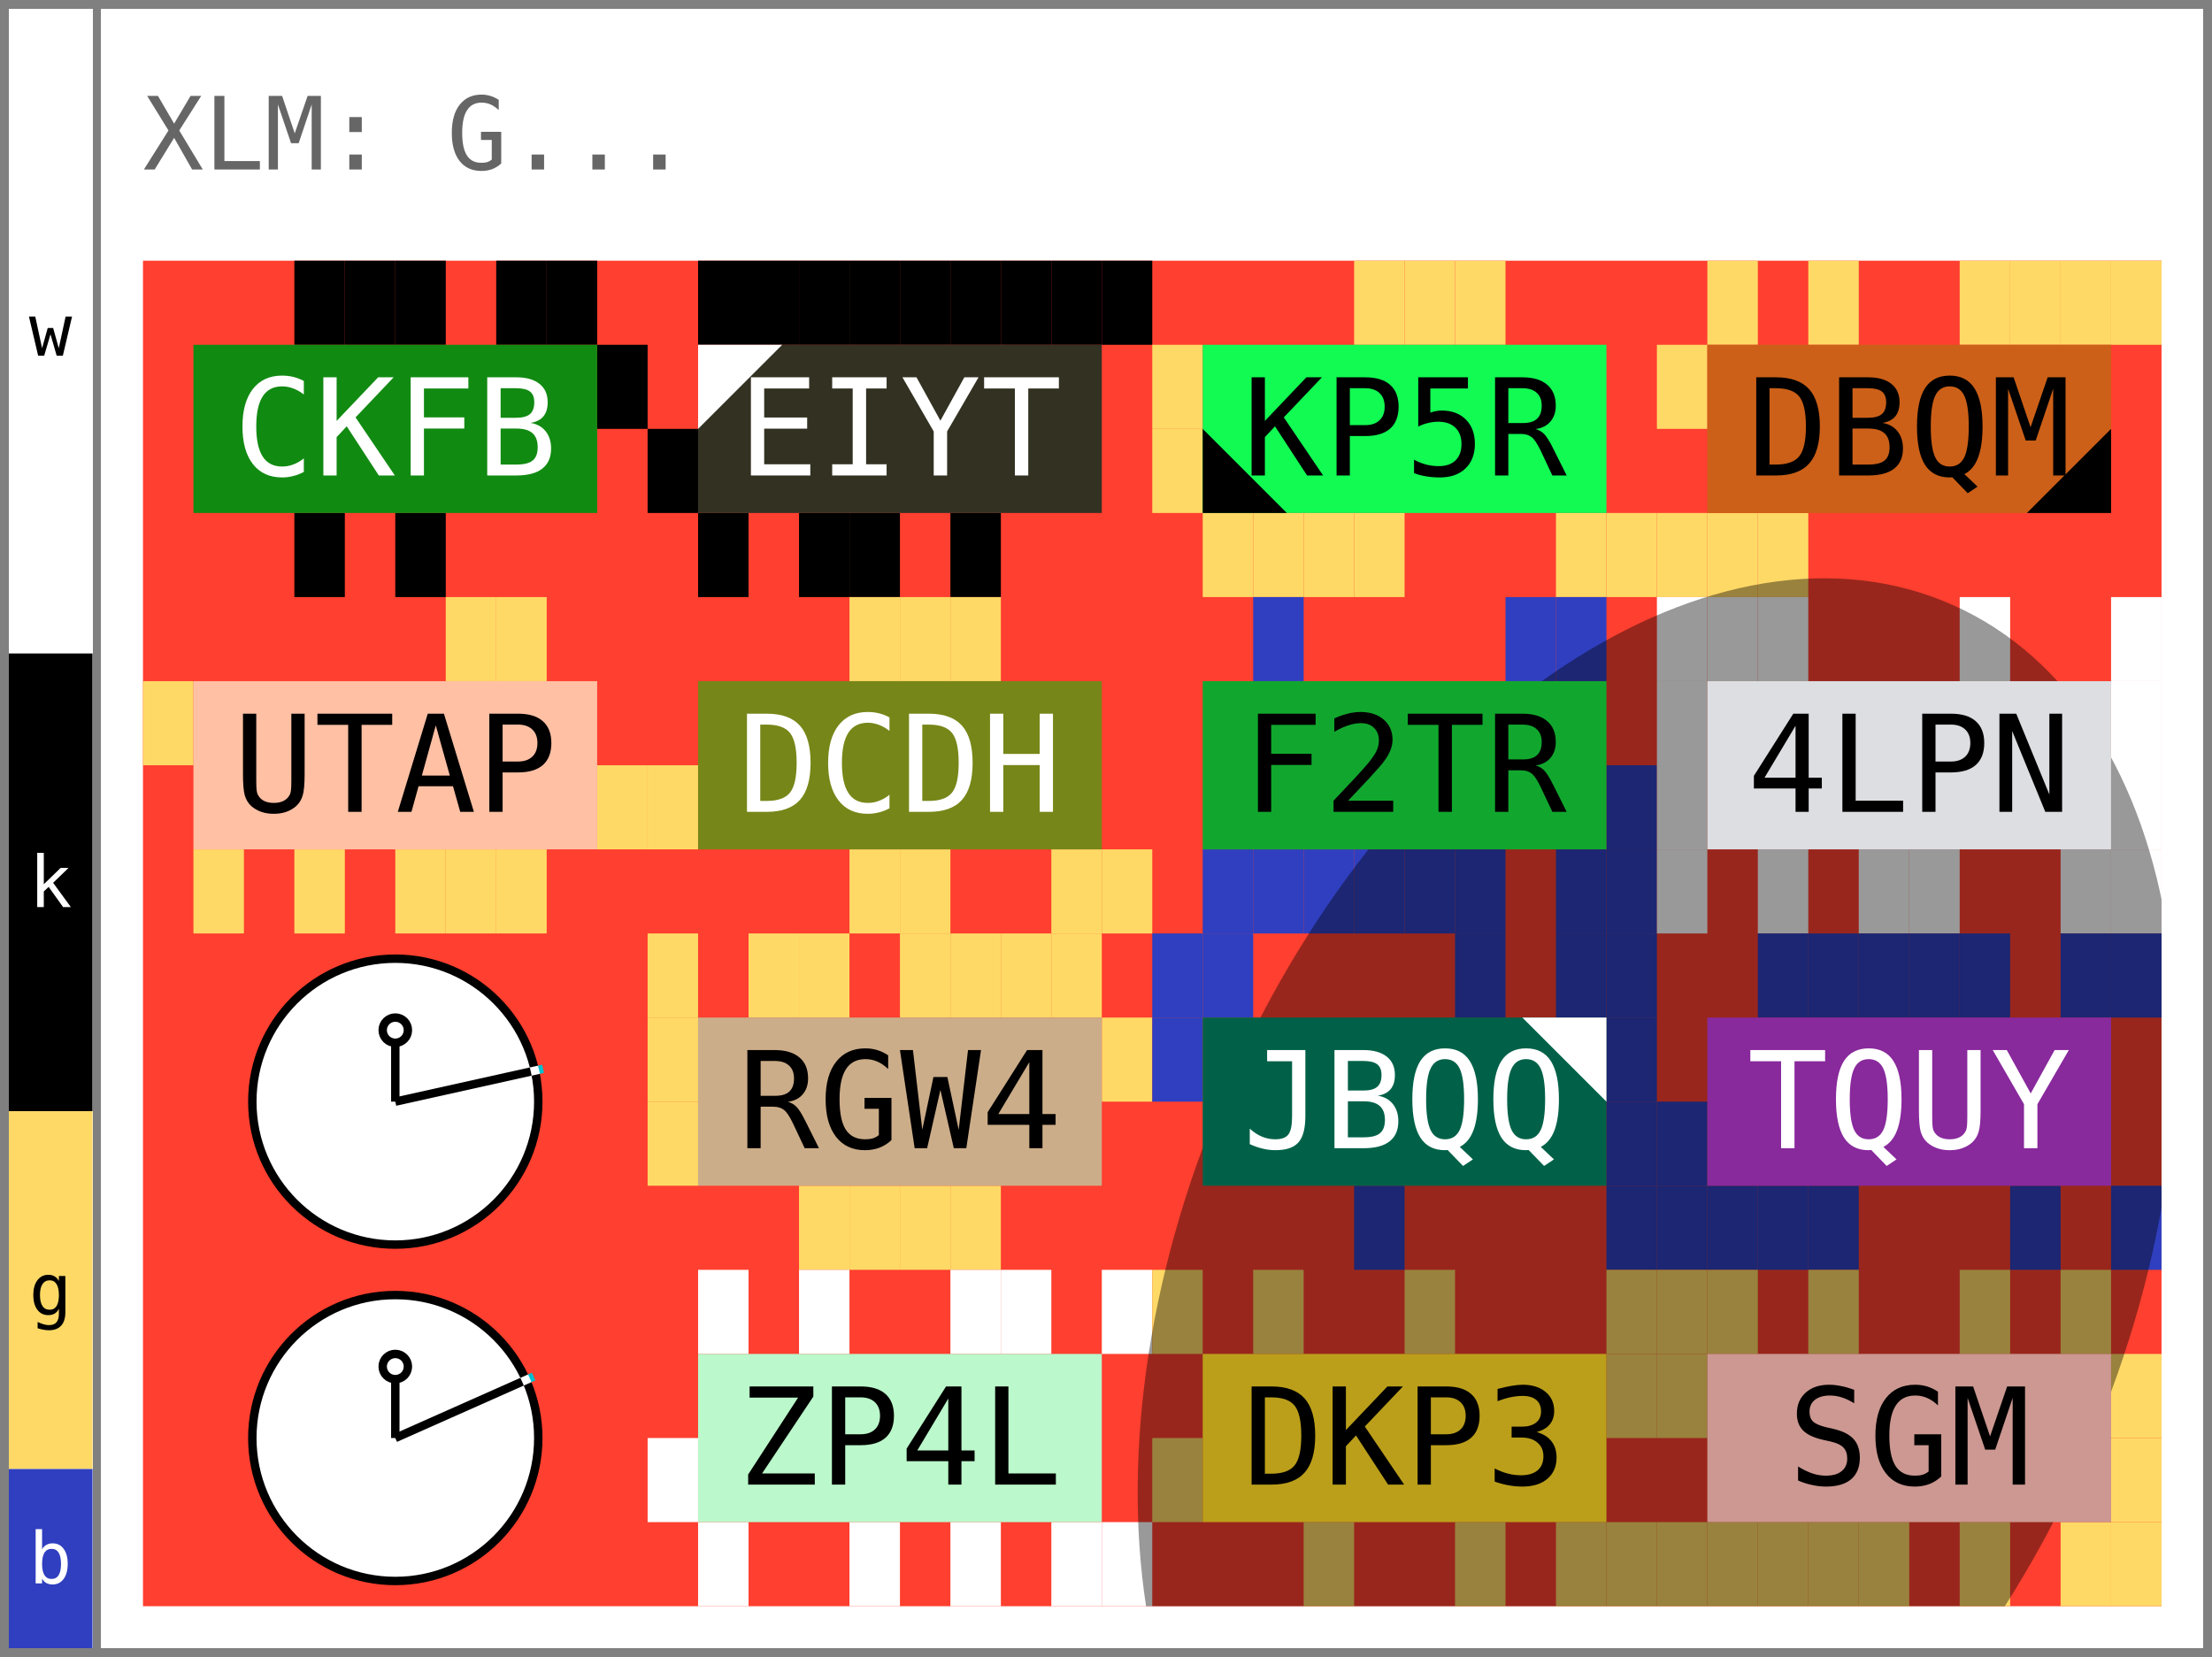
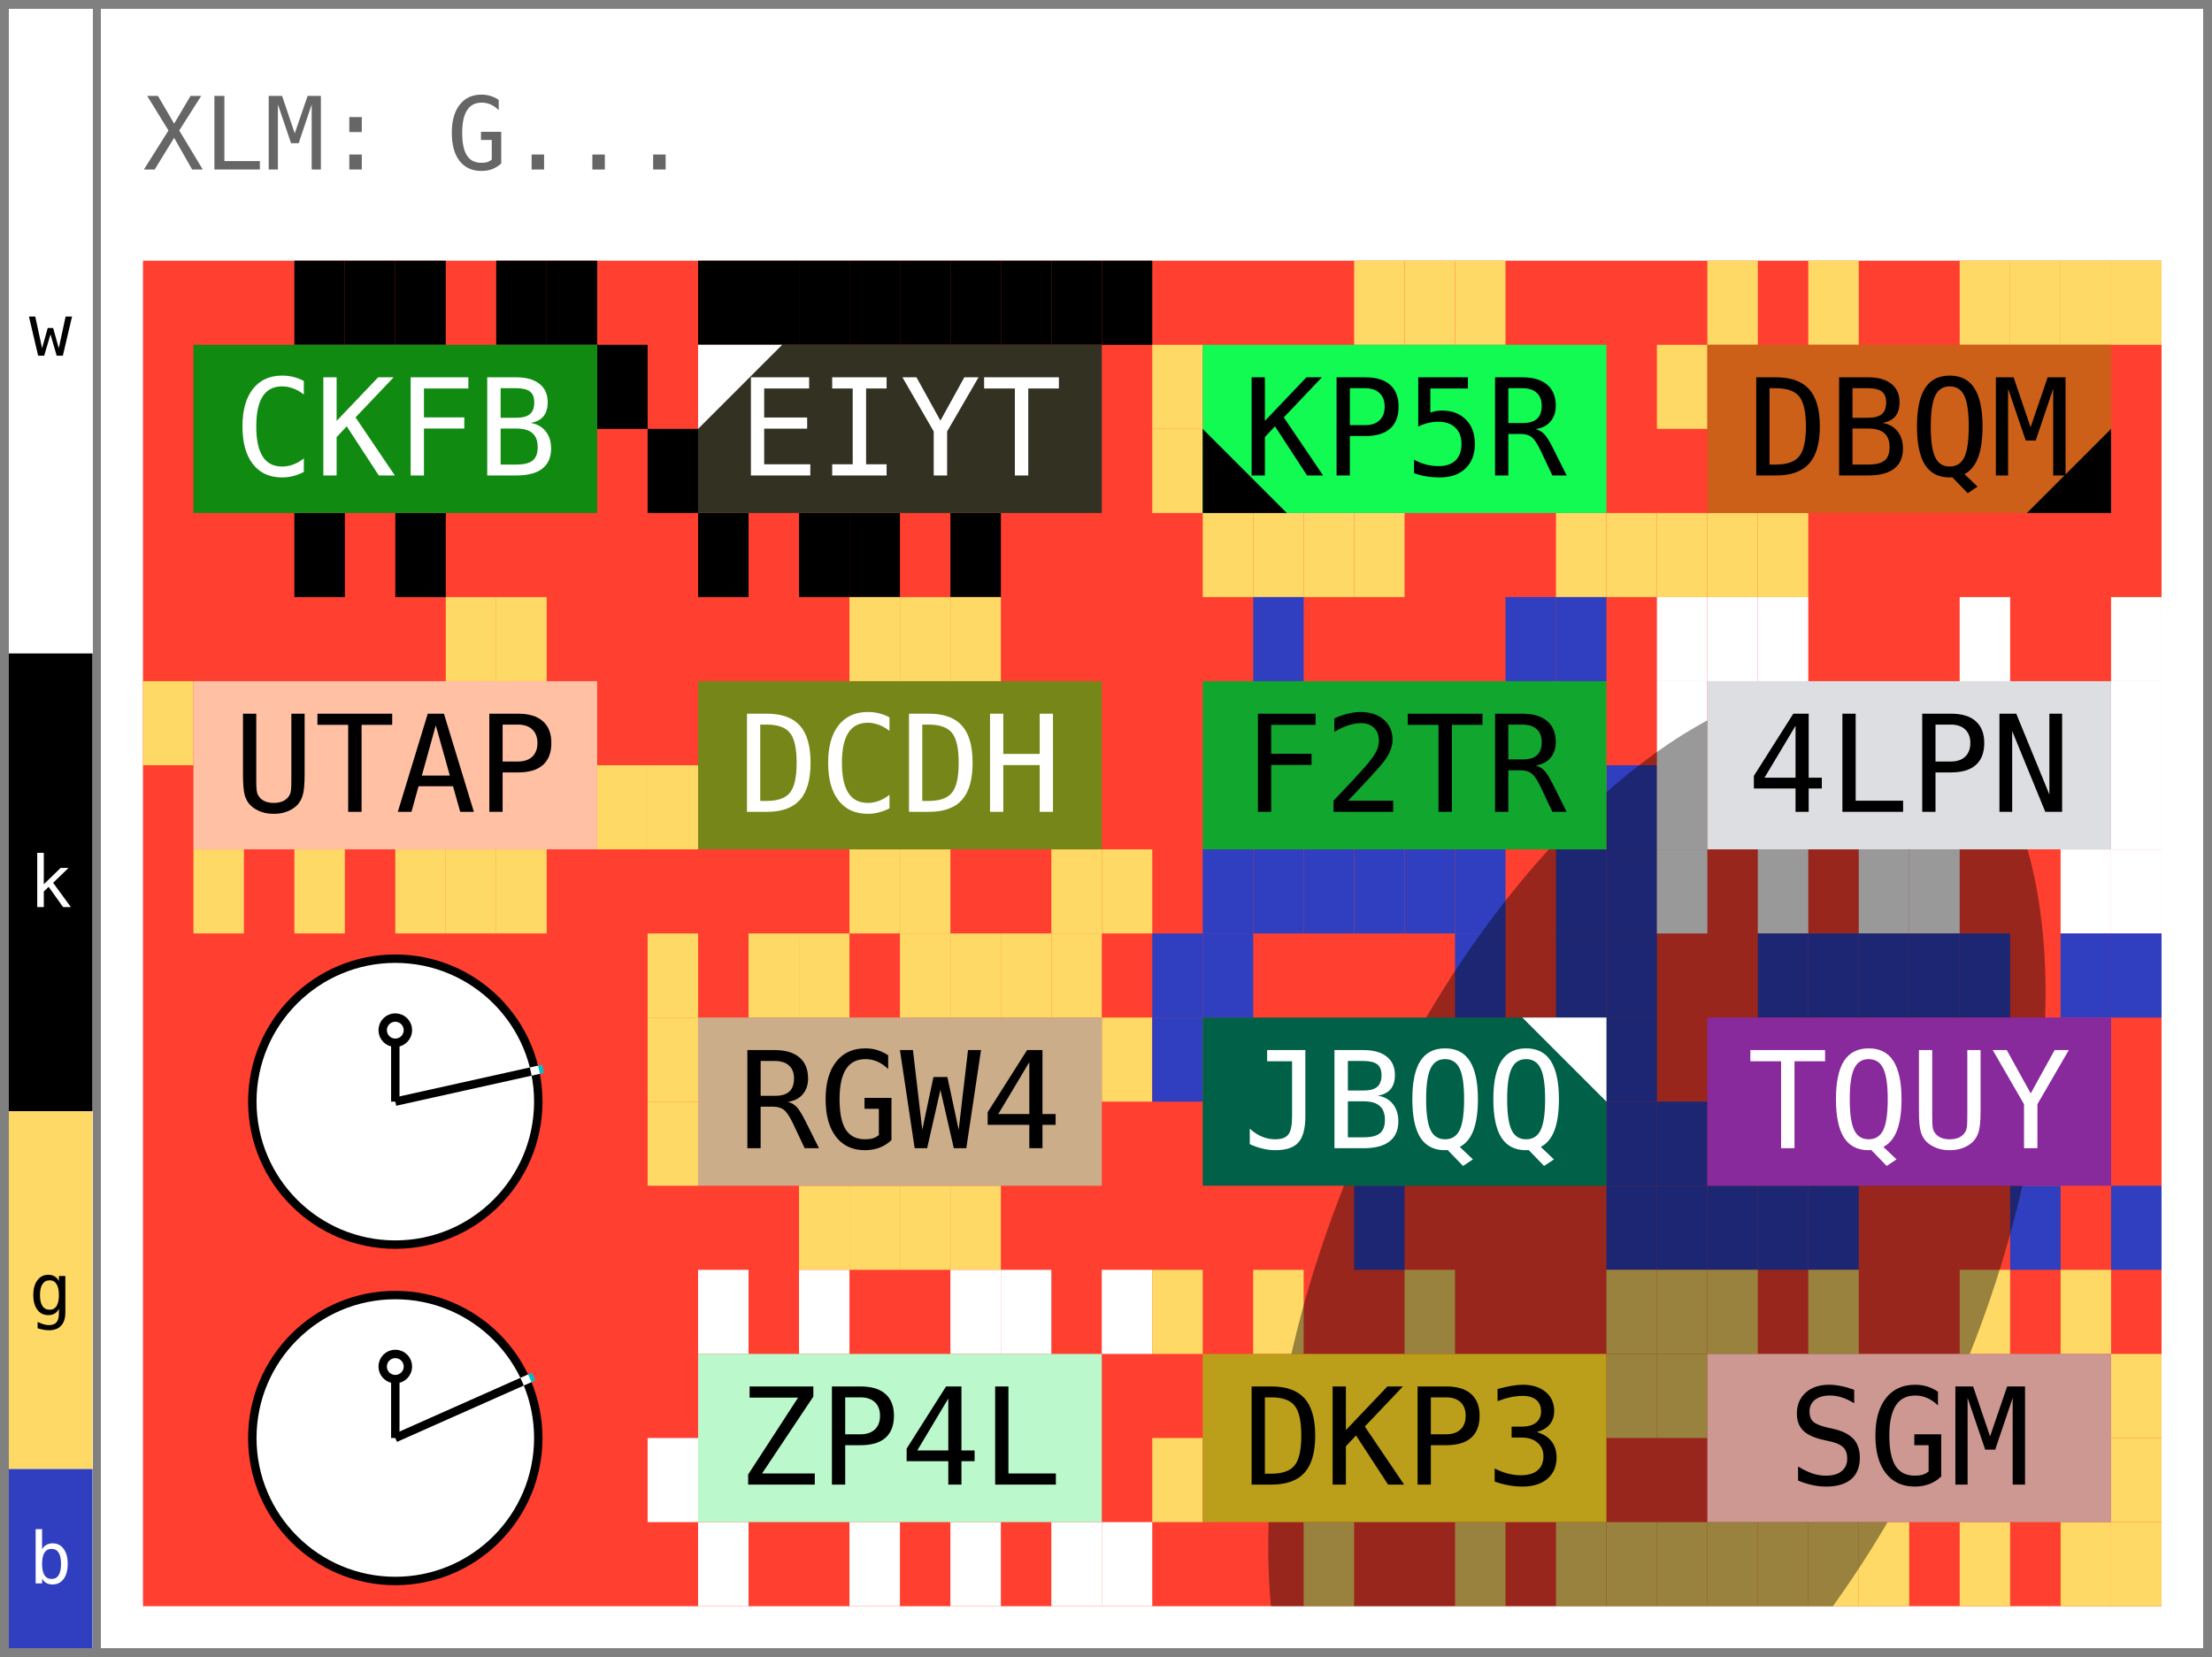
- <svg xmlns="http://www.w3.org/2000/svg" width="263.0" height="197.0" viewBox="0 0 263.0 197.0" data-entviz-version="v5" data-input-bytes="56" data-cols="4" data-rows="4">
+ <svg xmlns="http://www.w3.org/2000/svg" width="263.0" height="197.0" viewBox="0 0 263.0 197.0" data-entviz-version="v5" data-entviz-lib="0.5.0" data-input-bytes="56" data-cols="4" data-rows="4">
  <defs>
    <clipPath id="grid-clip-0505b85683fede30-4x4">
      <rect x="17.0" y="31.0" width="240.0" height="160.0" />
    </clipPath>
  </defs>
  <rect x="0" y="0" width="263.0" height="197.0" fill="#ffffff" />
  <g data-channel="grid">
    <rect x="17.0" y="31.0" width="240.0" height="160.0" fill="#ff3f2f" />
    <g>
      <rect x="35.0" y="31.0" width="6.0" height="10.0" fill="#000000" />
      <rect x="41.0" y="31.0" width="6.0" height="10.0" fill="#000000" />
      <rect x="47.0" y="31.0" width="6.0" height="10.0" fill="#000000" />
      <rect x="59.0" y="31.0" width="6.0" height="10.0" fill="#000000" />
      <rect x="65.0" y="31.0" width="6.0" height="10.0" fill="#000000" />
      <rect x="71.0" y="41.0" width="6.0" height="10.0" fill="#000000" />
      <rect x="47.0" y="61.0" width="6.0" height="10.0" fill="#000000" />
      <rect x="35.0" y="61.0" width="6.0" height="10.0" fill="#000000" />
      <rect x="83.0" y="31.0" width="6.0" height="10.0" fill="#000000" />
      <rect x="89.0" y="31.0" width="6.0" height="10.0" fill="#000000" />
      <rect x="95.0" y="31.0" width="6.0" height="10.0" fill="#000000" />
      <rect x="101.0" y="31.0" width="6.0" height="10.0" fill="#000000" />
      <rect x="107.0" y="31.0" width="6.0" height="10.0" fill="#000000" />
      <rect x="113.0" y="31.0" width="6.0" height="10.0" fill="#000000" />
      <rect x="119.0" y="31.0" width="6.0" height="10.0" fill="#000000" />
      <rect x="125.0" y="31.0" width="6.0" height="10.0" fill="#000000" />
      <rect x="131.0" y="31.0" width="6.0" height="10.0" fill="#000000" />
      <rect x="113.0" y="61.0" width="6.0" height="10.0" fill="#000000" />
      <rect x="101.0" y="61.0" width="6.0" height="10.0" fill="#000000" />
      <rect x="95.0" y="61.0" width="6.0" height="10.0" fill="#000000" />
      <rect x="83.0" y="61.0" width="6.0" height="10.0" fill="#000000" />
      <rect x="77.0" y="51.0" width="6.0" height="10.0" fill="#000000" />
      <rect x="161.0" y="31.0" width="6.0" height="10.0" fill="#ffd966" />
      <rect x="167.0" y="31.0" width="6.0" height="10.0" fill="#ffd966" />
      <rect x="173.0" y="31.0" width="6.0" height="10.0" fill="#ffd966" />
      <rect x="191.0" y="61.0" width="6.0" height="10.0" fill="#ffd966" />
      <rect x="185.0" y="61.0" width="6.0" height="10.0" fill="#ffd966" />
      <rect x="161.0" y="61.0" width="6.0" height="10.0" fill="#ffd966" />
      <rect x="155.0" y="61.0" width="6.0" height="10.0" fill="#ffd966" />
      <rect x="149.0" y="61.0" width="6.0" height="10.0" fill="#ffd966" />
      <rect x="143.0" y="61.0" width="6.0" height="10.0" fill="#ffd966" />
      <rect x="137.0" y="51.0" width="6.0" height="10.0" fill="#ffd966" />
      <rect x="137.0" y="41.0" width="6.0" height="10.0" fill="#ffd966" />
      <rect x="203.0" y="31.0" width="6.0" height="10.0" fill="#ffd966" />
      <rect x="215.0" y="31.0" width="6.0" height="10.0" fill="#ffd966" />
      <rect x="233.0" y="31.0" width="6.0" height="10.0" fill="#ffd966" />
      <rect x="239.0" y="31.0" width="6.0" height="10.0" fill="#ffd966" />
      <rect x="245.0" y="31.0" width="6.0" height="10.0" fill="#ffd966" />
      <rect x="251.0" y="31.0" width="6.0" height="10.0" fill="#ffd966" />
      <rect x="209.0" y="61.0" width="6.0" height="10.0" fill="#ffd966" />
      <rect x="203.0" y="61.0" width="6.0" height="10.0" fill="#ffd966" />
      <rect x="197.0" y="61.0" width="6.0" height="10.0" fill="#ffd966" />
      <rect x="197.0" y="41.0" width="6.0" height="10.0" fill="#ffd966" />
      <rect x="53.0" y="71.0" width="6.0" height="10.0" fill="#ffd966" />
      <rect x="59.0" y="71.0" width="6.0" height="10.0" fill="#ffd966" />
      <rect x="71.0" y="91.0" width="6.0" height="10.0" fill="#ffd966" />
      <rect x="59.0" y="101.0" width="6.0" height="10.0" fill="#ffd966" />
      <rect x="53.0" y="101.0" width="6.0" height="10.0" fill="#ffd966" />
      <rect x="47.0" y="101.0" width="6.0" height="10.0" fill="#ffd966" />
      <rect x="35.0" y="101.0" width="6.0" height="10.0" fill="#ffd966" />
      <rect x="23.0" y="101.0" width="6.0" height="10.0" fill="#ffd966" />
      <rect x="17.0" y="81.0" width="6.0" height="10.0" fill="#ffd966" />
      <rect x="101.0" y="71.0" width="6.0" height="10.0" fill="#ffd966" />
      <rect x="107.0" y="71.0" width="6.0" height="10.0" fill="#ffd966" />
      <rect x="113.0" y="71.0" width="6.0" height="10.0" fill="#ffd966" />
      <rect x="131.0" y="101.0" width="6.0" height="10.0" fill="#ffd966" />
      <rect x="125.0" y="101.0" width="6.0" height="10.0" fill="#ffd966" />
      <rect x="107.0" y="101.0" width="6.0" height="10.0" fill="#ffd966" />
      <rect x="101.0" y="101.0" width="6.0" height="10.0" fill="#ffd966" />
      <rect x="77.0" y="91.0" width="6.0" height="10.0" fill="#ffd966" />
      <rect x="149.0" y="71.0" width="6.0" height="10.0" fill="#2f3fbf" />
      <rect x="179.0" y="71.0" width="6.0" height="10.0" fill="#2f3fbf" />
      <rect x="185.0" y="71.0" width="6.0" height="10.0" fill="#2f3fbf" />
      <rect x="191.0" y="91.0" width="6.0" height="10.0" fill="#2f3fbf" />
      <rect x="191.0" y="101.0" width="6.0" height="10.0" fill="#2f3fbf" />
      <rect x="185.0" y="101.0" width="6.0" height="10.0" fill="#2f3fbf" />
      <rect x="173.0" y="101.0" width="6.0" height="10.0" fill="#2f3fbf" />
      <rect x="167.0" y="101.0" width="6.0" height="10.0" fill="#2f3fbf" />
      <rect x="161.0" y="101.0" width="6.0" height="10.0" fill="#2f3fbf" />
      <rect x="155.0" y="101.0" width="6.0" height="10.0" fill="#2f3fbf" />
      <rect x="149.0" y="101.0" width="6.0" height="10.0" fill="#2f3fbf" />
      <rect x="143.0" y="101.0" width="6.0" height="10.0" fill="#2f3fbf" />
      <rect x="197.0" y="71.0" width="6.0" height="10.0" fill="#ffffff" />
      <rect x="203.0" y="71.0" width="6.0" height="10.0" fill="#ffffff" />
      <rect x="209.0" y="71.0" width="6.0" height="10.0" fill="#ffffff" />
      <rect x="233.0" y="71.0" width="6.0" height="10.0" fill="#ffffff" />
      <rect x="251.0" y="71.0" width="6.0" height="10.0" fill="#ffffff" />
      <rect x="251.0" y="81.0" width="6.0" height="10.0" fill="#ffffff" />
      <rect x="251.0" y="91.0" width="6.0" height="10.0" fill="#ffffff" />
      <rect x="251.0" y="101.0" width="6.0" height="10.0" fill="#ffffff" />
      <rect x="245.0" y="101.0" width="6.0" height="10.0" fill="#ffffff" />
      <rect x="227.0" y="101.0" width="6.0" height="10.0" fill="#ffffff" />
      <rect x="221.0" y="101.0" width="6.0" height="10.0" fill="#ffffff" />
      <rect x="209.0" y="101.0" width="6.0" height="10.0" fill="#ffffff" />
      <rect x="197.0" y="101.0" width="6.0" height="10.0" fill="#ffffff" />
      <rect x="197.0" y="91.0" width="6.0" height="10.0" fill="#ffffff" />
      <rect x="197.0" y="81.0" width="6.0" height="10.0" fill="#ffffff" />
      <rect x="77.0" y="111.0" width="6.0" height="10.0" fill="#ffd966" />
      <rect x="89.0" y="111.0" width="6.0" height="10.0" fill="#ffd966" />
      <rect x="95.0" y="111.0" width="6.0" height="10.0" fill="#ffd966" />
      <rect x="107.0" y="111.0" width="6.0" height="10.0" fill="#ffd966" />
      <rect x="113.0" y="111.0" width="6.0" height="10.0" fill="#ffd966" />
      <rect x="119.0" y="111.0" width="6.0" height="10.0" fill="#ffd966" />
      <rect x="125.0" y="111.0" width="6.0" height="10.0" fill="#ffd966" />
      <rect x="131.0" y="121.0" width="6.0" height="10.0" fill="#ffd966" />
      <rect x="113.0" y="141.0" width="6.0" height="10.0" fill="#ffd966" />
      <rect x="107.0" y="141.0" width="6.0" height="10.0" fill="#ffd966" />
      <rect x="101.0" y="141.0" width="6.0" height="10.0" fill="#ffd966" />
      <rect x="95.0" y="141.0" width="6.0" height="10.0" fill="#ffd966" />
      <rect x="77.0" y="131.0" width="6.0" height="10.0" fill="#ffd966" />
      <rect x="77.0" y="121.0" width="6.0" height="10.0" fill="#ffd966" />
      <rect x="137.0" y="111.0" width="6.0" height="10.0" fill="#2f3fbf" />
      <rect x="143.0" y="111.0" width="6.0" height="10.0" fill="#2f3fbf" />
      <rect x="173.0" y="111.0" width="6.0" height="10.0" fill="#2f3fbf" />
      <rect x="185.0" y="111.0" width="6.0" height="10.0" fill="#2f3fbf" />
      <rect x="191.0" y="111.0" width="6.0" height="10.0" fill="#2f3fbf" />
      <rect x="191.0" y="121.0" width="6.0" height="10.0" fill="#2f3fbf" />
      <rect x="191.0" y="131.0" width="6.0" height="10.0" fill="#2f3fbf" />
      <rect x="191.0" y="141.0" width="6.0" height="10.0" fill="#2f3fbf" />
      <rect x="161.0" y="141.0" width="6.0" height="10.0" fill="#2f3fbf" />
      <rect x="137.0" y="121.0" width="6.0" height="10.0" fill="#2f3fbf" />
      <rect x="209.0" y="111.0" width="6.0" height="10.0" fill="#2f3fbf" />
      <rect x="215.0" y="111.0" width="6.0" height="10.0" fill="#2f3fbf" />
      <rect x="221.0" y="111.0" width="6.0" height="10.0" fill="#2f3fbf" />
      <rect x="227.0" y="111.0" width="6.0" height="10.0" fill="#2f3fbf" />
      <rect x="233.0" y="111.0" width="6.0" height="10.0" fill="#2f3fbf" />
      <rect x="245.0" y="111.0" width="6.0" height="10.0" fill="#2f3fbf" />
      <rect x="251.0" y="111.0" width="6.0" height="10.0" fill="#2f3fbf" />
      <rect x="251.0" y="141.0" width="6.0" height="10.0" fill="#2f3fbf" />
      <rect x="239.0" y="141.0" width="6.0" height="10.0" fill="#2f3fbf" />
      <rect x="215.0" y="141.0" width="6.0" height="10.0" fill="#2f3fbf" />
      <rect x="209.0" y="141.0" width="6.0" height="10.0" fill="#2f3fbf" />
      <rect x="203.0" y="141.0" width="6.0" height="10.0" fill="#2f3fbf" />
      <rect x="197.0" y="141.0" width="6.0" height="10.0" fill="#2f3fbf" />
      <rect x="197.0" y="131.0" width="6.0" height="10.0" fill="#2f3fbf" />
      <rect x="83.0" y="151.0" width="6.0" height="10.0" fill="#ffffff" />
      <rect x="95.0" y="151.0" width="6.0" height="10.0" fill="#ffffff" />
      <rect x="113.0" y="151.0" width="6.0" height="10.0" fill="#ffffff" />
      <rect x="119.0" y="151.0" width="6.0" height="10.0" fill="#ffffff" />
      <rect x="131.0" y="151.0" width="6.0" height="10.0" fill="#ffffff" />
      <rect x="131.0" y="181.0" width="6.0" height="10.0" fill="#ffffff" />
      <rect x="125.0" y="181.0" width="6.0" height="10.0" fill="#ffffff" />
      <rect x="113.0" y="181.0" width="6.0" height="10.0" fill="#ffffff" />
      <rect x="101.0" y="181.0" width="6.0" height="10.0" fill="#ffffff" />
      <rect x="83.0" y="181.0" width="6.0" height="10.0" fill="#ffffff" />
      <rect x="77.0" y="171.0" width="6.0" height="10.0" fill="#ffffff" />
      <rect x="137.0" y="151.0" width="6.0" height="10.0" fill="#ffd966" />
      <rect x="149.0" y="151.0" width="6.0" height="10.0" fill="#ffd966" />
      <rect x="167.0" y="151.0" width="6.0" height="10.0" fill="#ffd966" />
      <rect x="191.0" y="151.0" width="6.0" height="10.0" fill="#ffd966" />
      <rect x="191.0" y="161.0" width="6.0" height="10.0" fill="#ffd966" />
      <rect x="191.0" y="181.0" width="6.0" height="10.0" fill="#ffd966" />
      <rect x="185.0" y="181.0" width="6.0" height="10.0" fill="#ffd966" />
      <rect x="173.0" y="181.0" width="6.0" height="10.0" fill="#ffd966" />
      <rect x="155.0" y="181.0" width="6.0" height="10.0" fill="#ffd966" />
      <rect x="137.0" y="171.0" width="6.0" height="10.0" fill="#ffd966" />
      <rect x="197.0" y="151.0" width="6.0" height="10.0" fill="#ffd966" />
      <rect x="203.0" y="151.0" width="6.0" height="10.0" fill="#ffd966" />
      <rect x="215.0" y="151.0" width="6.0" height="10.0" fill="#ffd966" />
      <rect x="233.0" y="151.0" width="6.0" height="10.0" fill="#ffd966" />
      <rect x="245.0" y="151.0" width="6.0" height="10.0" fill="#ffd966" />
      <rect x="251.0" y="161.0" width="6.0" height="10.0" fill="#ffd966" />
      <rect x="251.0" y="171.0" width="6.0" height="10.0" fill="#ffd966" />
      <rect x="251.0" y="181.0" width="6.0" height="10.0" fill="#ffd966" />
      <rect x="245.0" y="181.0" width="6.0" height="10.0" fill="#ffd966" />
      <rect x="233.0" y="181.0" width="6.0" height="10.0" fill="#ffd966" />
      <rect x="221.0" y="181.0" width="6.0" height="10.0" fill="#ffd966" />
      <rect x="215.0" y="181.0" width="6.0" height="10.0" fill="#ffd966" />
      <rect x="209.0" y="181.0" width="6.0" height="10.0" fill="#ffd966" />
      <rect x="203.0" y="181.0" width="6.0" height="10.0" fill="#ffd966" />
      <rect x="197.0" y="181.0" width="6.0" height="10.0" fill="#ffd966" />
      <rect x="197.0" y="161.0" width="6.0" height="10.0" fill="#ffd966" />
    </g>
-     <g clip-path="url(#grid-clip-0505b85683fede30-4x4)" data-channel="ellipse" data-ellipse-anchor-x="197.0" data-ellipse-anchor-y="151.0" data-ellipse-rx="55.51107687037858" data-ellipse-ry="86.53323061113574" data-ellipse-rotation-deg="24.0">
-       <ellipse cx="197.0" cy="151.0" rx="55.511" ry="86.533" transform="rotate(24.0 197.0 151.0)" fill="#000000" fill-opacity="0.4" />
+     <g clip-path="url(#grid-clip-0505b85683fede30-4x4)" data-channel="ellipse" data-ellipse-anchor-x="197.0" data-ellipse-anchor-y="151.0" data-ellipse-rx="38.177743537045245" data-ellipse-ry="74.53323061113574" data-ellipse-rotation-deg="24.0">
+       <ellipse cx="197.0" cy="151.0" rx="38.178" ry="74.533" transform="rotate(24.0 197.0 151.0)" fill="#000000" fill-opacity="0.4" />
    </g>
    <g>
      <g data-channel="cell" data-cell-index="0" data-cell-row="0" data-cell-col="0">
        <rect x="23.0" y="41.0" width="48.0" height="20.0" fill="#118a12" />
        <text x="47.0" y="51.0" fill="#ffffff" style="font-family: &quot;DejaVu Sans Mono&quot;, &quot;Consolas&quot;, &quot;Menlo&quot;, &quot;Liberation Mono&quot;, monospace; font-size: 16.0px;" text-anchor="middle" dominant-baseline="central">CKFB</text>
      </g>
      <g data-channel="cell" data-cell-index="1" data-cell-row="0" data-cell-col="1" data-cell-quartile="1">
        <rect x="83.0" y="41.0" width="48.0" height="20.0" fill="#333122" />
        <text x="107.0" y="51.0" fill="#ffffff" style="font-family: &quot;DejaVu Sans Mono&quot;, &quot;Consolas&quot;, &quot;Menlo&quot;, &quot;Liberation Mono&quot;, monospace; font-size: 16.0px;" text-anchor="middle" dominant-baseline="central">EIYT</text>
        <polygon points="83.0,41.0 93.0,41.0 83.0,51.0" fill="#ffffff" />
      </g>
      <g data-channel="cell" data-cell-index="2" data-cell-row="0" data-cell-col="2" data-cell-quartile="4">
        <rect x="143.0" y="41.0" width="48.0" height="20.0" fill="#11fb53" />
        <text x="167.0" y="51.0" fill="#000000" style="font-family: &quot;DejaVu Sans Mono&quot;, &quot;Consolas&quot;, &quot;Menlo&quot;, &quot;Liberation Mono&quot;, monospace; font-size: 16.0px;" text-anchor="middle" dominant-baseline="central">KP5R</text>
        <polygon points="143.0,61.0 143.0,51.0 153.0,61.0" fill="#000000" />
      </g>
      <g data-channel="cell" data-cell-index="3" data-cell-row="0" data-cell-col="3" data-cell-quartile="3">
        <rect x="203.0" y="41.0" width="48.0" height="20.0" fill="#cc6018" />
        <text x="227.0" y="51.0" fill="#000000" style="font-family: &quot;DejaVu Sans Mono&quot;, &quot;Consolas&quot;, &quot;Menlo&quot;, &quot;Liberation Mono&quot;, monospace; font-size: 16.0px;" text-anchor="middle" dominant-baseline="central">DBQM</text>
        <polygon points="251.0,61.0 251.0,51.0 241.0,61.0" fill="#000000" />
      </g>
      <g data-channel="cell" data-cell-index="4" data-cell-row="1" data-cell-col="0">
        <rect x="23.0" y="81.0" width="48.0" height="20.0" fill="#ffc0a4" />
        <text x="47.0" y="91.0" fill="#000000" style="font-family: &quot;DejaVu Sans Mono&quot;, &quot;Consolas&quot;, &quot;Menlo&quot;, &quot;Liberation Mono&quot;, monospace; font-size: 16.0px;" text-anchor="middle" dominant-baseline="central">UTAP</text>
      </g>
      <g data-channel="cell" data-cell-index="5" data-cell-row="1" data-cell-col="1">
        <rect x="83.0" y="81.0" width="48.0" height="20.0" fill="#778618" />
        <text x="107.0" y="91.0" fill="#ffffff" style="font-family: &quot;DejaVu Sans Mono&quot;, &quot;Consolas&quot;, &quot;Menlo&quot;, &quot;Liberation Mono&quot;, monospace; font-size: 16.0px;" text-anchor="middle" dominant-baseline="central">DCDH</text>
      </g>
      <g data-channel="cell" data-cell-index="6" data-cell-row="1" data-cell-col="2">
        <rect x="143.0" y="81.0" width="48.0" height="20.0" fill="#11a72e" />
        <text x="167.0" y="91.0" fill="#000000" style="font-family: &quot;DejaVu Sans Mono&quot;, &quot;Consolas&quot;, &quot;Menlo&quot;, &quot;Liberation Mono&quot;, monospace; font-size: 16.0px;" text-anchor="middle" dominant-baseline="central">F2TR</text>
      </g>
      <g data-channel="cell" data-cell-index="7" data-cell-row="1" data-cell-col="3">
        <rect x="203.0" y="81.0" width="48.0" height="20.0" fill="#dddee2" />
        <text x="227.0" y="91.0" fill="#000000" style="font-family: &quot;DejaVu Sans Mono&quot;, &quot;Consolas&quot;, &quot;Menlo&quot;, &quot;Liberation Mono&quot;, monospace; font-size: 16.0px;" text-anchor="middle" dominant-baseline="central">4LPN</text>
      </g>
      <g data-channel="cell" data-cell-index="8" data-cell-row="2" data-cell-col="0" data-cell-blank="true" data-cell-blank-marker="true">
        <circle cx="47.0" cy="131.0" r="17.0" fill="#ffffff" stroke="#000000" stroke-width="1" />
        <line x1="47.0" y1="131.0" x2="64.571" y2="127.095" stroke="#ffffff" style="mix-blend-mode: difference" stroke-width="1" />
        <line x1="47.0" y1="131.0" x2="47.0" y2="122.5" stroke="#000000" stroke-width="1" />
        <circle cx="47.0" cy="122.5" r="1.5" fill="#ffffff" stroke="#000000" stroke-width="1" />
      </g>
      <g data-channel="cell" data-cell-index="9" data-cell-row="2" data-cell-col="1">
        <rect x="83.0" y="121.0" width="48.0" height="20.0" fill="#ccad89" />
        <text x="107.0" y="131.0" fill="#000000" style="font-family: &quot;DejaVu Sans Mono&quot;, &quot;Consolas&quot;, &quot;Menlo&quot;, &quot;Liberation Mono&quot;, monospace; font-size: 16.0px;" text-anchor="middle" dominant-baseline="central">RGW4</text>
      </g>
      <g data-channel="cell" data-cell-index="10" data-cell-row="2" data-cell-col="2" data-cell-quartile="2">
        <rect x="143.0" y="121.0" width="48.0" height="20.0" fill="#006148" />
        <text x="167.0" y="131.0" fill="#ffffff" style="font-family: &quot;DejaVu Sans Mono&quot;, &quot;Consolas&quot;, &quot;Menlo&quot;, &quot;Liberation Mono&quot;, monospace; font-size: 16.0px;" text-anchor="middle" dominant-baseline="central">JBQQ</text>
        <polygon points="191.0,121.0 181.0,121.0 191.0,131.0" fill="#ffffff" />
      </g>
      <g data-channel="cell" data-cell-index="11" data-cell-row="2" data-cell-col="3">
        <rect x="203.0" y="121.0" width="48.0" height="20.0" fill="#88299c" />
        <text x="227.0" y="131.0" fill="#ffffff" style="font-family: &quot;DejaVu Sans Mono&quot;, &quot;Consolas&quot;, &quot;Menlo&quot;, &quot;Liberation Mono&quot;, monospace; font-size: 16.0px;" text-anchor="middle" dominant-baseline="central">TQUY</text>
      </g>
      <g data-channel="cell" data-cell-index="12" data-cell-row="3" data-cell-col="0" data-cell-blank="true" data-cell-blank-marker="true">
        <circle cx="47.0" cy="171.0" r="17.0" fill="#ffffff" stroke="#000000" stroke-width="1" />
        <line x1="47.0" y1="171.0" x2="63.449" y2="163.69" stroke="#ffffff" style="mix-blend-mode: difference" stroke-width="1" />
        <line x1="47.0" y1="171.0" x2="47.0" y2="162.5" stroke="#000000" stroke-width="1" />
        <circle cx="47.0" cy="162.5" r="1.5" fill="#ffffff" stroke="#000000" stroke-width="1" />
      </g>
      <g data-channel="cell" data-cell-index="13" data-cell-row="3" data-cell-col="1">
        <rect x="83.0" y="161.0" width="48.0" height="20.0" fill="#bbf8cb" />
        <text x="107.0" y="171.0" fill="#000000" style="font-family: &quot;DejaVu Sans Mono&quot;, &quot;Consolas&quot;, &quot;Menlo&quot;, &quot;Liberation Mono&quot;, monospace; font-size: 16.0px;" text-anchor="middle" dominant-baseline="central">ZP4L</text>
      </g>
      <g data-channel="cell" data-cell-index="14" data-cell-row="3" data-cell-col="2">
        <rect x="143.0" y="161.0" width="48.0" height="20.0" fill="#bb9f1a" />
        <text x="167.0" y="171.0" fill="#000000" style="font-family: &quot;DejaVu Sans Mono&quot;, &quot;Consolas&quot;, &quot;Menlo&quot;, &quot;Liberation Mono&quot;, monospace; font-size: 16.0px;" text-anchor="middle" dominant-baseline="central">DKP3</text>
      </g>
      <g data-channel="cell" data-cell-index="15" data-cell-row="3" data-cell-col="3">
        <rect x="203.0" y="161.0" width="48.0" height="20.0" fill="#cc9891" />
        <text x="227.0" y="171.0" fill="#000000" style="font-family: &quot;DejaVu Sans Mono&quot;, &quot;Consolas&quot;, &quot;Menlo&quot;, &quot;Liberation Mono&quot;, monospace; font-size: 16.0px;" text-anchor="middle" dominant-baseline="central">SGM</text>
      </g>
    </g>
  </g>
  <g data-channel="color-bar">
    <g data-color-bar-rank="0" data-color-bar-band="W">
      <rect x="1" y="1" width="10.0" height="76.706" fill="#ffffff" />
      <text x="6.0" y="39.353" fill="#000000" style="font-family: &quot;DejaVu Sans Mono&quot;, &quot;Consolas&quot;, &quot;Menlo&quot;, &quot;Liberation Mono&quot;, monospace; font-size: 8.5px;" text-anchor="middle" dominant-baseline="central" data-color-bar-letter="true">w</text>
    </g>
    <g data-color-bar-rank="1" data-color-bar-band="K">
      <rect x="1" y="77.706" width="10.0" height="54.43" fill="#000000" />
      <text x="6.0" y="104.922" fill="#ffffff" style="font-family: &quot;DejaVu Sans Mono&quot;, &quot;Consolas&quot;, &quot;Menlo&quot;, &quot;Liberation Mono&quot;, monospace; font-size: 8.5px;" text-anchor="middle" dominant-baseline="central" data-color-bar-letter="true">k</text>
    </g>
    <g data-color-bar-rank="2" data-color-bar-band="G">
      <rect x="1" y="132.137" width="10.0" height="42.55" fill="#ffd966" />
      <text x="6.0" y="153.412" fill="#000000" style="font-family: &quot;DejaVu Sans Mono&quot;, &quot;Consolas&quot;, &quot;Menlo&quot;, &quot;Liberation Mono&quot;, monospace; font-size: 8.5px;" text-anchor="middle" dominant-baseline="central" data-color-bar-letter="true">g</text>
    </g>
    <g data-color-bar-rank="3" data-color-bar-band="B">
      <rect x="1" y="174.687" width="10.0" height="21.313" fill="#2f3fbf" />
      <text x="6.0" y="185.344" fill="#ffffff" style="font-family: &quot;DejaVu Sans Mono&quot;, &quot;Consolas&quot;, &quot;Menlo&quot;, &quot;Liberation Mono&quot;, monospace; font-size: 8.5px;" text-anchor="middle" dominant-baseline="central" data-color-bar-letter="true">b</text>
    </g>
  </g>
  <g data-channel="label-top">
    <text x="17.0" y="16.0" fill="#666666" style="font-family: &quot;DejaVu Sans Mono&quot;, &quot;Consolas&quot;, &quot;Menlo&quot;, &quot;Liberation Mono&quot;, monospace; font-size: 12.0px;" dominant-baseline="central">XLM: G...</text>
  </g>
  <line x1="0" y1="0.5" x2="263.0" y2="0.5" stroke="#808080" stroke-width="1" shape-rendering="crispEdges" />
  <line x1="262.5" y1="0" x2="262.5" y2="197.0" stroke="#808080" stroke-width="1" shape-rendering="crispEdges" />
  <line x1="0" y1="196.5" x2="263.0" y2="196.5" stroke="#808080" stroke-width="1" shape-rendering="crispEdges" />
  <line x1="0.5" y1="0" x2="0.5" y2="197.0" stroke="#808080" stroke-width="1" shape-rendering="crispEdges" />
  <line x1="11.5" y1="0" x2="11.5" y2="197.0" stroke="#808080" stroke-width="1" shape-rendering="crispEdges" />
</svg>
